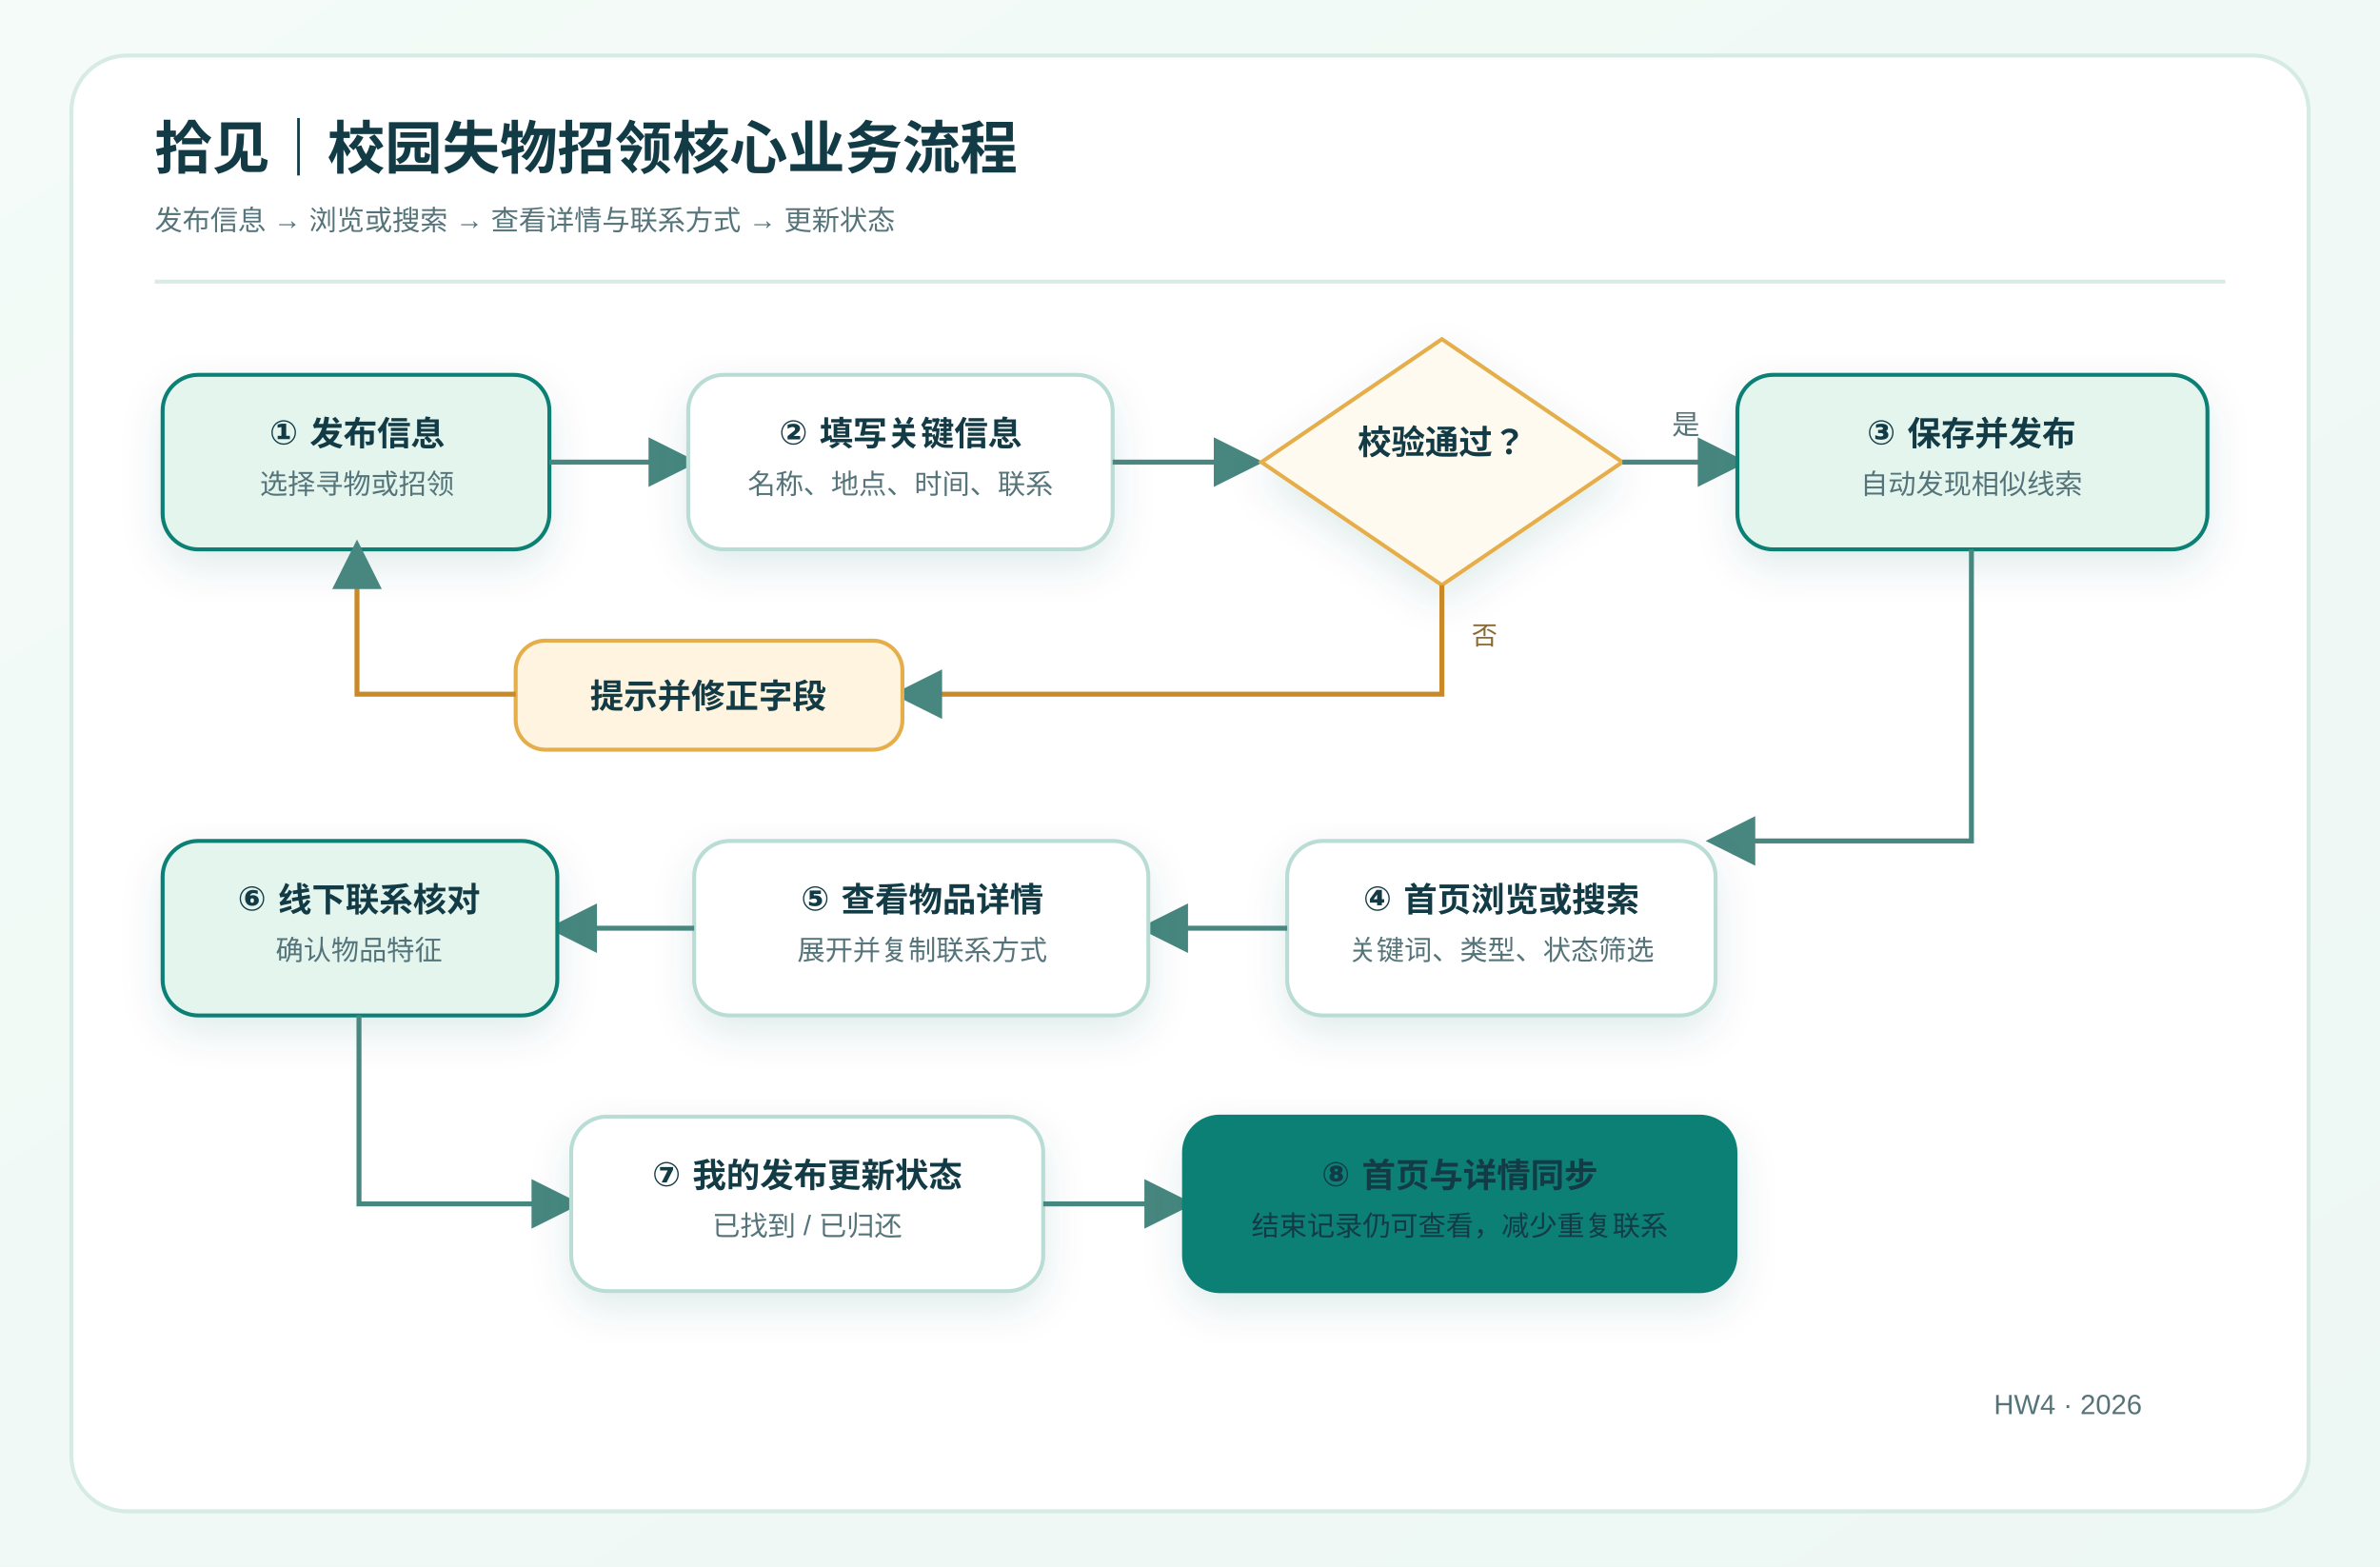
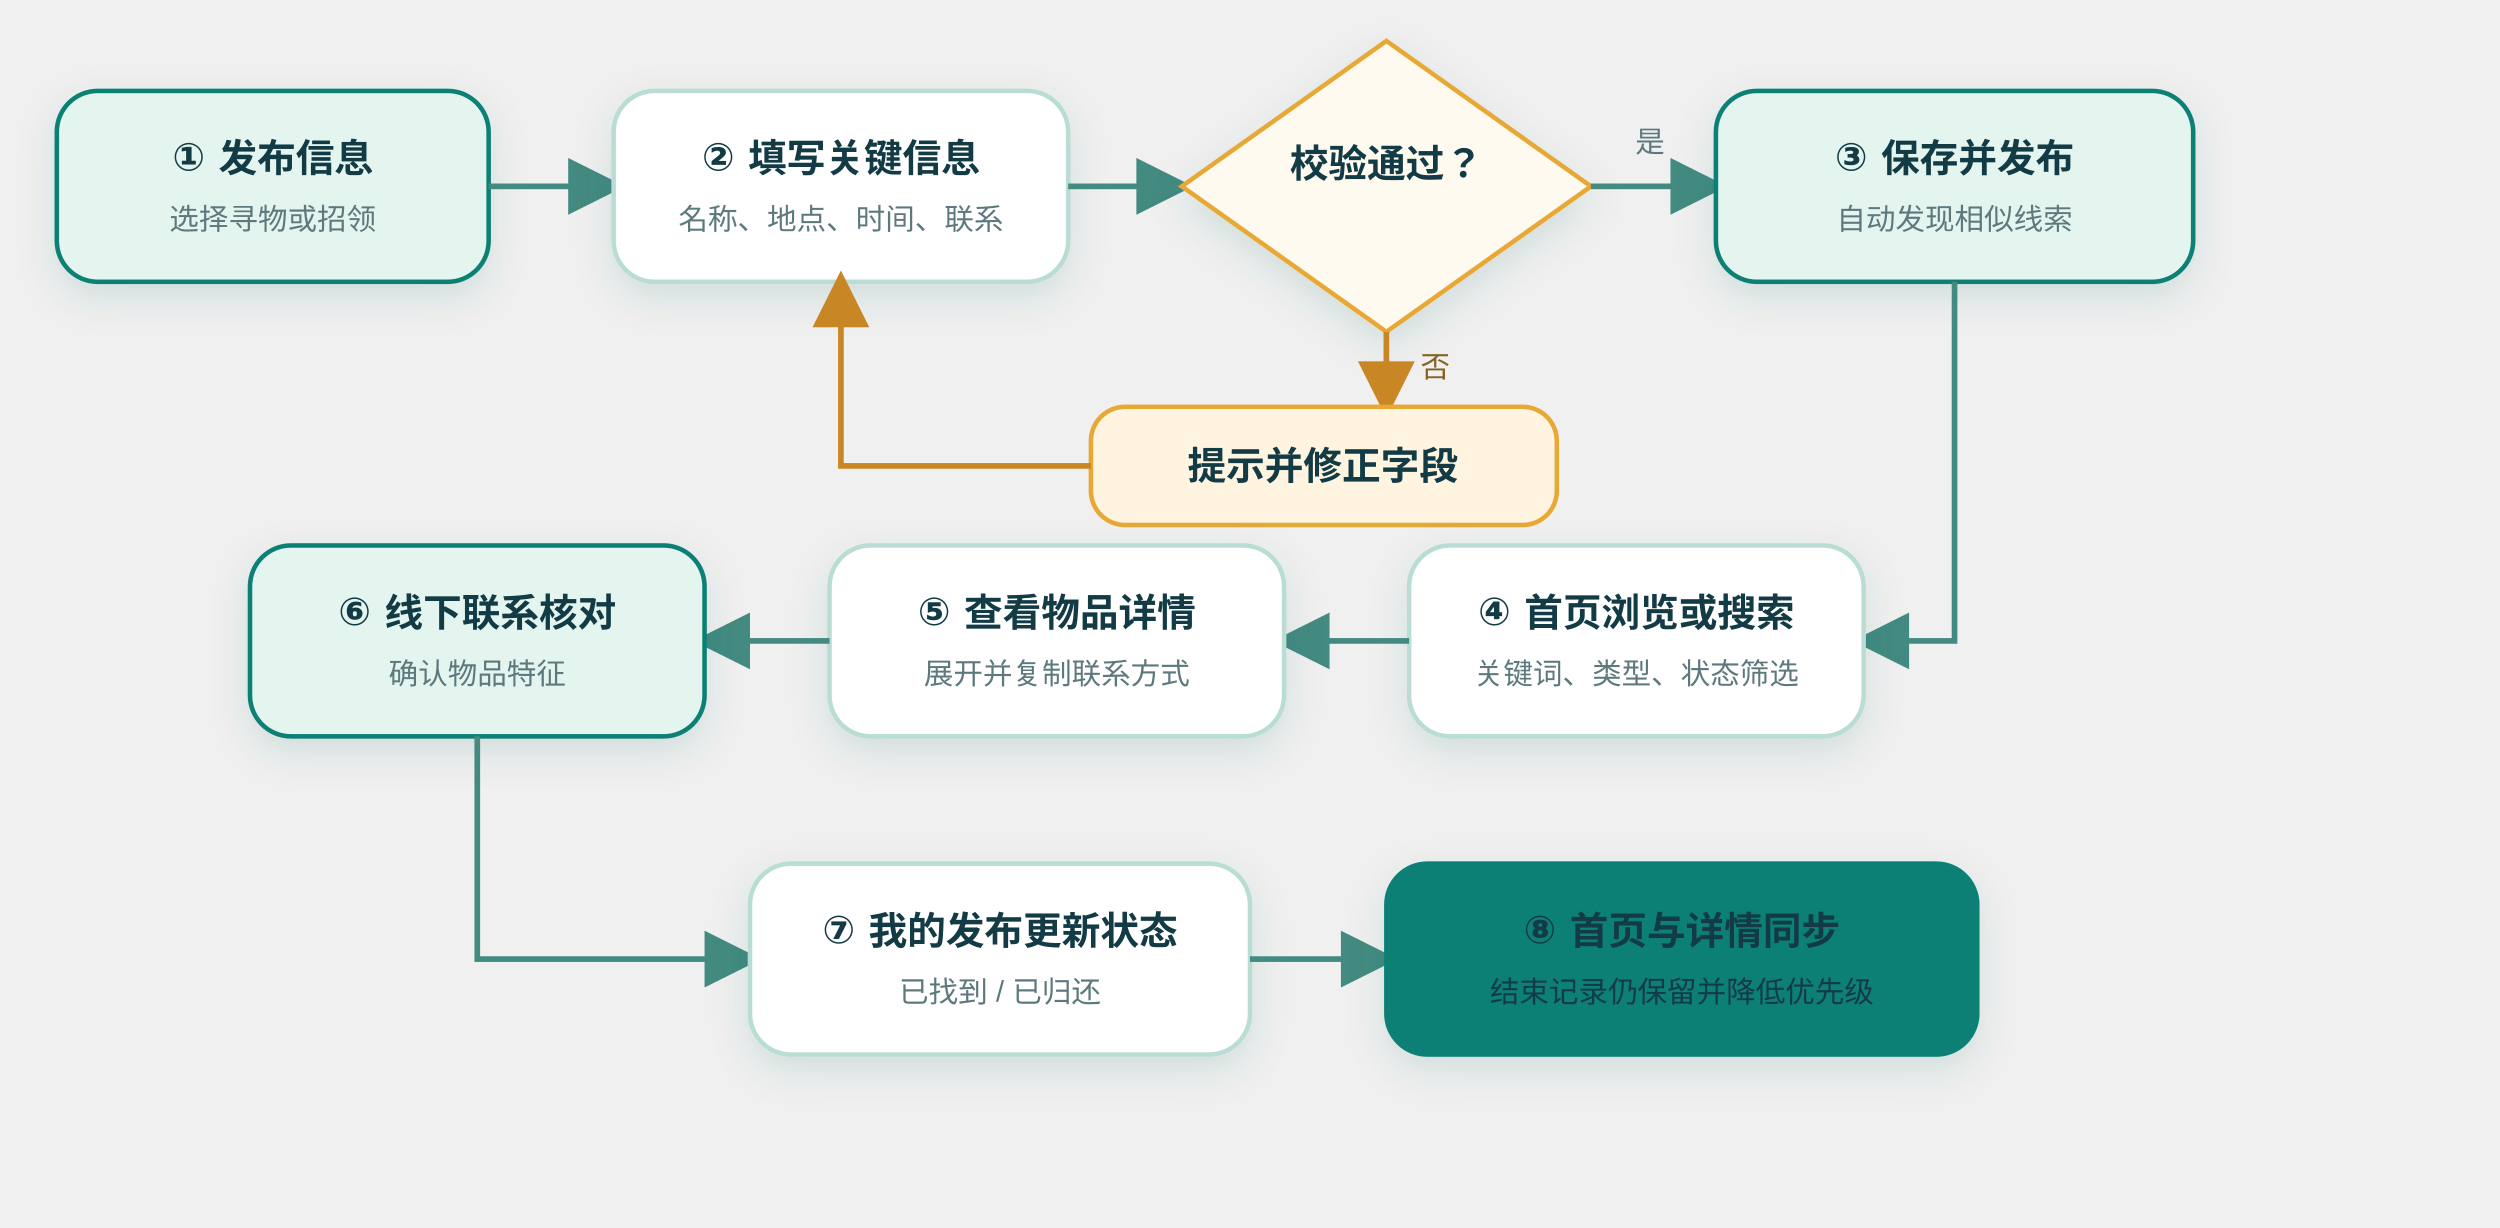
- <svg xmlns="http://www.w3.org/2000/svg" width="1200" height="790" viewBox="0 0 1200 790" role="img" aria-labelledby="title desc">
+ <svg xmlns="http://www.w3.org/2000/svg" width="1100" height="540" viewBox="0 0 1100 540" role="img" aria-labelledby="title desc">
  <defs>
-     <linearGradient id="bg" x1="0" y1="0" x2="1" y2="1">
-       <stop stop-color="#f4fbf8" />
-       <stop offset="1" stop-color="#edf7f3" />
-     </linearGradient>
    <filter id="shadow" x="-20%" y="-20%" width="140%" height="150%">
-       <feDropShadow dx="0" dy="8" stdDeviation="10" flood-color="#0f5d57" flood-opacity=".12" />
+       <feDropShadow dx="0" dy="6" stdDeviation="8" flood-color="#0f5d57" flood-opacity=".13" />
    </filter>
    <marker id="arrow" markerWidth="10" markerHeight="10" refX="8" refY="5" orient="auto">
-       <path d="M0,0 L10,5 L0,10 Z" fill="#47877f" />
+       <path d="M0 0 10 5 0 10Z" fill="#438a81" />
+     </marker>
+     <marker id="warn-arrow" markerWidth="10" markerHeight="10" refX="8" refY="5" orient="auto">
+       <path d="M0 0 10 5 0 10Z" fill="#c88625" />
    </marker>
    <style>
-       text { font-family: "Microsoft YaHei", "PingFang SC", Arial, sans-serif; fill: #123b46; }
-       .title { font-size: 29px; font-weight: 700; }.sub { font-size: 14px; fill: #55747a; }.label { font-size: 17px; font-weight: 700; }
-       .step { fill: #fff; stroke: #b9ddd4; stroke-width: 2; filter: url(#shadow); }.action { fill: #e4f5ee; stroke: #0b8075; stroke-width: 2; filter: url(#shadow); }
-       .decision { fill: #fffaf0; stroke: #e5ae4b; stroke-width: 2; filter: url(#shadow); }.result { fill: #0b8075; stroke: #0b8075; stroke-width: 2; filter: url(#shadow); }
-       .flow { fill: none; stroke: #47877f; stroke-width: 2.5; marker-end: url(#arrow); }.warn { fill: none; stroke: #c98928; stroke-width: 2.5; marker-end: url(#arrow); }.note { font-size: 13px; fill: #8b6b31; }
+       text { font-family:"Microsoft YaHei","PingFang SC",Arial,sans-serif; fill:#123b46 }
+       .node { fill:#fff; stroke:#b9ddd4; stroke-width:2; filter:url(#shadow) }
+       .main { fill:#e3f5ee; stroke:#0b8075 }
+       .end { fill:#0b8075; stroke:#0b8075 }
+       .decision { fill:#fffaf0; stroke:#e7a836; stroke-width:2; filter:url(#shadow) }
+       .label { font-size:17px; font-weight:700 }
+       .sub { font-size:13px; fill:#5d797e }
+       .flow { fill:none; stroke:#438a81; stroke-width:2.5; marker-end:url(#arrow) }
+       .warn { fill:none; stroke:#c88625; stroke-width:2.5; marker-end:url(#warn-arrow) }
+       .hint { font-size:13px; fill:#866324 }
    </style>
  </defs>
-   <rect width="1200" height="790" fill="url(#bg)" />
-   <rect x="36" y="28" width="1128" height="734" rx="28" fill="#fff" stroke="#d6ebe5" stroke-width="2" />
-   <text x="78" y="85" class="title">拾见｜校园失物招领核心业务流程</text>
-   <text x="78" y="116" class="sub">发布信息 → 浏览或搜索 → 查看详情与联系方式 → 更新状态</text>
-   <line x1="78" y1="142" x2="1122" y2="142" stroke="#d8ebe6" stroke-width="2" />
-   <rect class="action" x="82" y="189" width="195" height="88" rx="18" />
-   <text x="180" y="224" text-anchor="middle" class="label">① 发布信息</text>
-   <text x="180" y="249" text-anchor="middle" class="sub">选择寻物或招领</text>
-   <path class="flow" d="M277 233H347" />
-   <rect class="step" x="347" y="189" width="214" height="88" rx="18" />
-   <text x="454" y="224" text-anchor="middle" class="label">② 填写关键信息</text>
-   <text x="454" y="249" text-anchor="middle" class="sub">名称、地点、时间、联系</text>
-   <path class="flow" d="M561 233H632" />
-   <path class="decision" d="M727 171L818 233L727 295L636 233Z" />
-   <text x="727" y="229" text-anchor="middle" class="label">校验通过？</text>
-   <path class="warn" d="M727 295V350H455" />
-   <text x="742" y="325" class="note">否</text>
-   <rect x="260" y="323" width="195" height="55" rx="15" fill="#fff4df" stroke="#e5ae4b" stroke-width="2" />
-   <text x="357" y="357" text-anchor="middle" class="label" fill="#9a6516">提示并修正字段</text>
-   <path class="warn" d="M260 350H180V277" />
-   <path class="flow" d="M818 233H876" />
-   <text x="843" y="219" class="sub">是</text>
-   <rect class="action" x="876" y="189" width="237" height="88" rx="18" />
-   <text x="994" y="224" text-anchor="middle" class="label">③ 保存并发布</text>
-   <text x="994" y="249" text-anchor="middle" class="sub">自动发现相似线索</text>
-   <path class="flow" d="M994 277V424H865" />
-   <rect class="step" x="649" y="424" width="216" height="88" rx="18" />
-   <text x="757" y="459" text-anchor="middle" class="label">④ 首页浏览或搜索</text>
-   <text x="757" y="484" text-anchor="middle" class="sub">关键词、类型、状态筛选</text>
-   <path class="flow" d="M649 468H579" />
-   <rect class="step" x="350" y="424" width="229" height="88" rx="18" />
-   <text x="465" y="459" text-anchor="middle" class="label">⑤ 查看物品详情</text>
-   <text x="465" y="484" text-anchor="middle" class="sub">展开并复制联系方式</text>
-   <path class="flow" d="M350 468H281" />
-   <rect class="action" x="82" y="424" width="199" height="88" rx="18" />
-   <text x="181" y="459" text-anchor="middle" class="label">⑥ 线下联系核对</text>
-   <text x="181" y="484" text-anchor="middle" class="sub">确认物品特征</text>
-   <path class="flow" d="M181 512V607H288" />
-   <rect class="step" x="288" y="563" width="238" height="88" rx="18" />
-   <text x="407" y="598" text-anchor="middle" class="label">⑦ 我的发布更新状态</text>
-   <text x="407" y="623" text-anchor="middle" class="sub">已找到 / 已归还</text>
-   <path class="flow" d="M526 607H597" />
-   <rect class="result" x="597" y="563" width="278" height="88" rx="18" />
-   <text x="736" y="598" text-anchor="middle" font-size="17" font-weight="700" fill="#fff">⑧ 首页与详情同步</text>
-   <text x="736" y="623" text-anchor="middle" font-size="14" fill="#d9f4eb">结束记录仍可查看，减少重复联系</text>
-   <text x="1080" y="713" text-anchor="end" class="sub">HW4 · 2026</text>
+   <rect class="node main" x="25" y="40" width="190" height="84" rx="18" />
+   <text x="120" y="75" text-anchor="middle" class="label">① 发布信息</text>
+   <text x="120" y="101" text-anchor="middle" class="sub">选择寻物或招领</text>
+   <path class="flow" d="M215 82H270" />
+   <rect class="node" x="270" y="40" width="200" height="84" rx="18" />
+   <text x="370" y="75" text-anchor="middle" class="label">② 填写关键信息</text>
+   <text x="370" y="101" text-anchor="middle" class="sub">名称、地点、时间、联系</text>
+   <path class="flow" d="M470 82H520" />
+   <path class="decision" d="M610 18 700 82 610 146 520 82Z" />
+   <text x="610" y="78" text-anchor="middle" class="label">校验通过？</text>
+   <path class="flow" d="M700 82H755" />
+   <text x="726" y="67" text-anchor="middle" class="sub">是</text>
+   <rect class="node main" x="755" y="40" width="210" height="84" rx="18" />
+   <text x="860" y="75" text-anchor="middle" class="label">③ 保存并发布</text>
+   <text x="860" y="101" text-anchor="middle" class="sub">自动发现相似线索</text>
+   <path class="warn" d="M610 146V179" />
+   <text x="625" y="166" class="hint">否</text>
+   <rect x="480" y="179" width="205" height="52" rx="15" fill="#fff4df" stroke="#e7a836" stroke-width="2" />
+   <text x="582" y="211" text-anchor="middle" class="label" fill="#8b611b">提示并修正字段</text>
+   <path class="warn" d="M480 205H370V124" />
+   <path class="flow" d="M860 124V282H820" />
+   <rect class="node" x="620" y="240" width="200" height="84" rx="18" />
+   <text x="720" y="275" text-anchor="middle" class="label">④ 首页浏览或搜索</text>
+   <text x="720" y="301" text-anchor="middle" class="sub">关键词、类型、状态筛选</text>
+   <path class="flow" d="M620 282H565" />
+   <rect class="node" x="365" y="240" width="200" height="84" rx="18" />
+   <text x="465" y="275" text-anchor="middle" class="label">⑤ 查看物品详情</text>
+   <text x="465" y="301" text-anchor="middle" class="sub">展开并复制联系方式</text>
+   <path class="flow" d="M365 282H310" />
+   <rect class="node main" x="110" y="240" width="200" height="84" rx="18" />
+   <text x="210" y="275" text-anchor="middle" class="label">⑥ 线下联系核对</text>
+   <text x="210" y="301" text-anchor="middle" class="sub">确认物品特征</text>
+   <path class="flow" d="M210 324V422H330" />
+   <rect class="node" x="330" y="380" width="220" height="84" rx="18" />
+   <text x="440" y="415" text-anchor="middle" class="label">⑦ 我的发布更新状态</text>
+   <text x="440" y="441" text-anchor="middle" class="sub">已找到 / 已归还</text>
+   <path class="flow" d="M550 422H610" />
+   <rect class="node end" x="610" y="380" width="260" height="84" rx="18" />
+   <text x="740" y="415" text-anchor="middle" class="label" fill="#fff">⑧ 首页与详情同步</text>
+   <text x="740" y="441" text-anchor="middle" font-size="13" fill="#d9f4eb">结束记录仍保留并降低优先级</text>
</svg>
